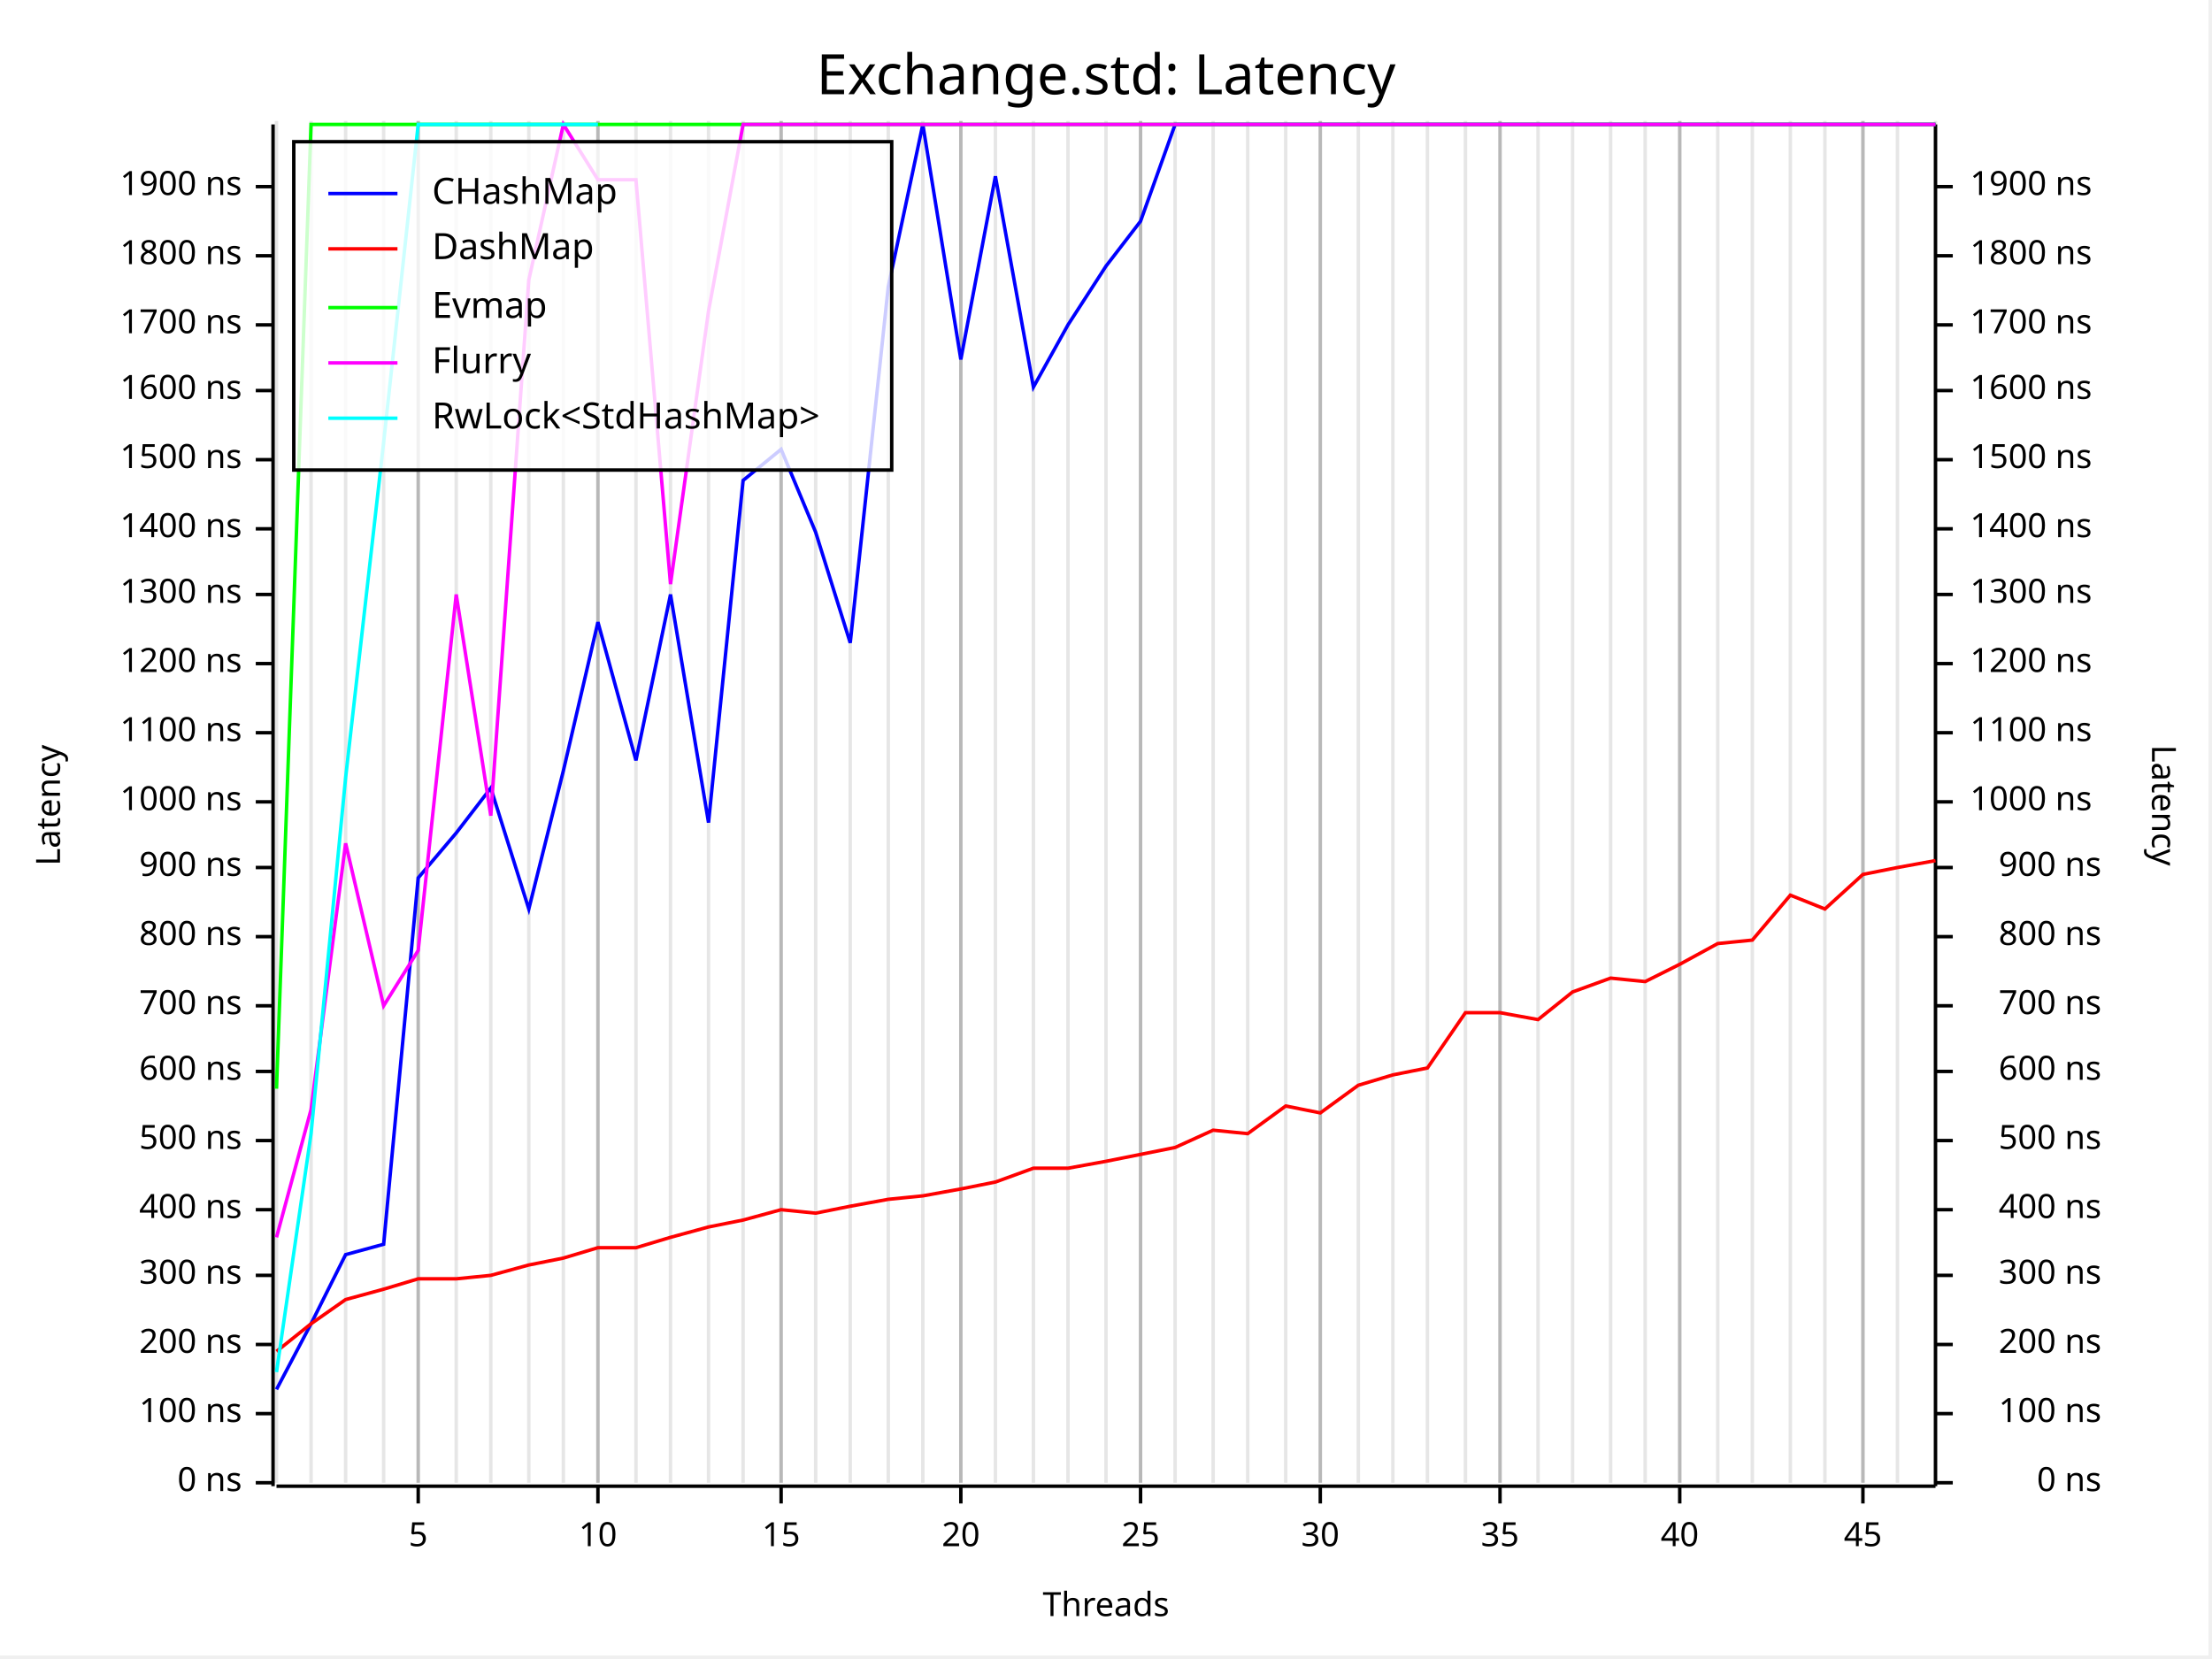
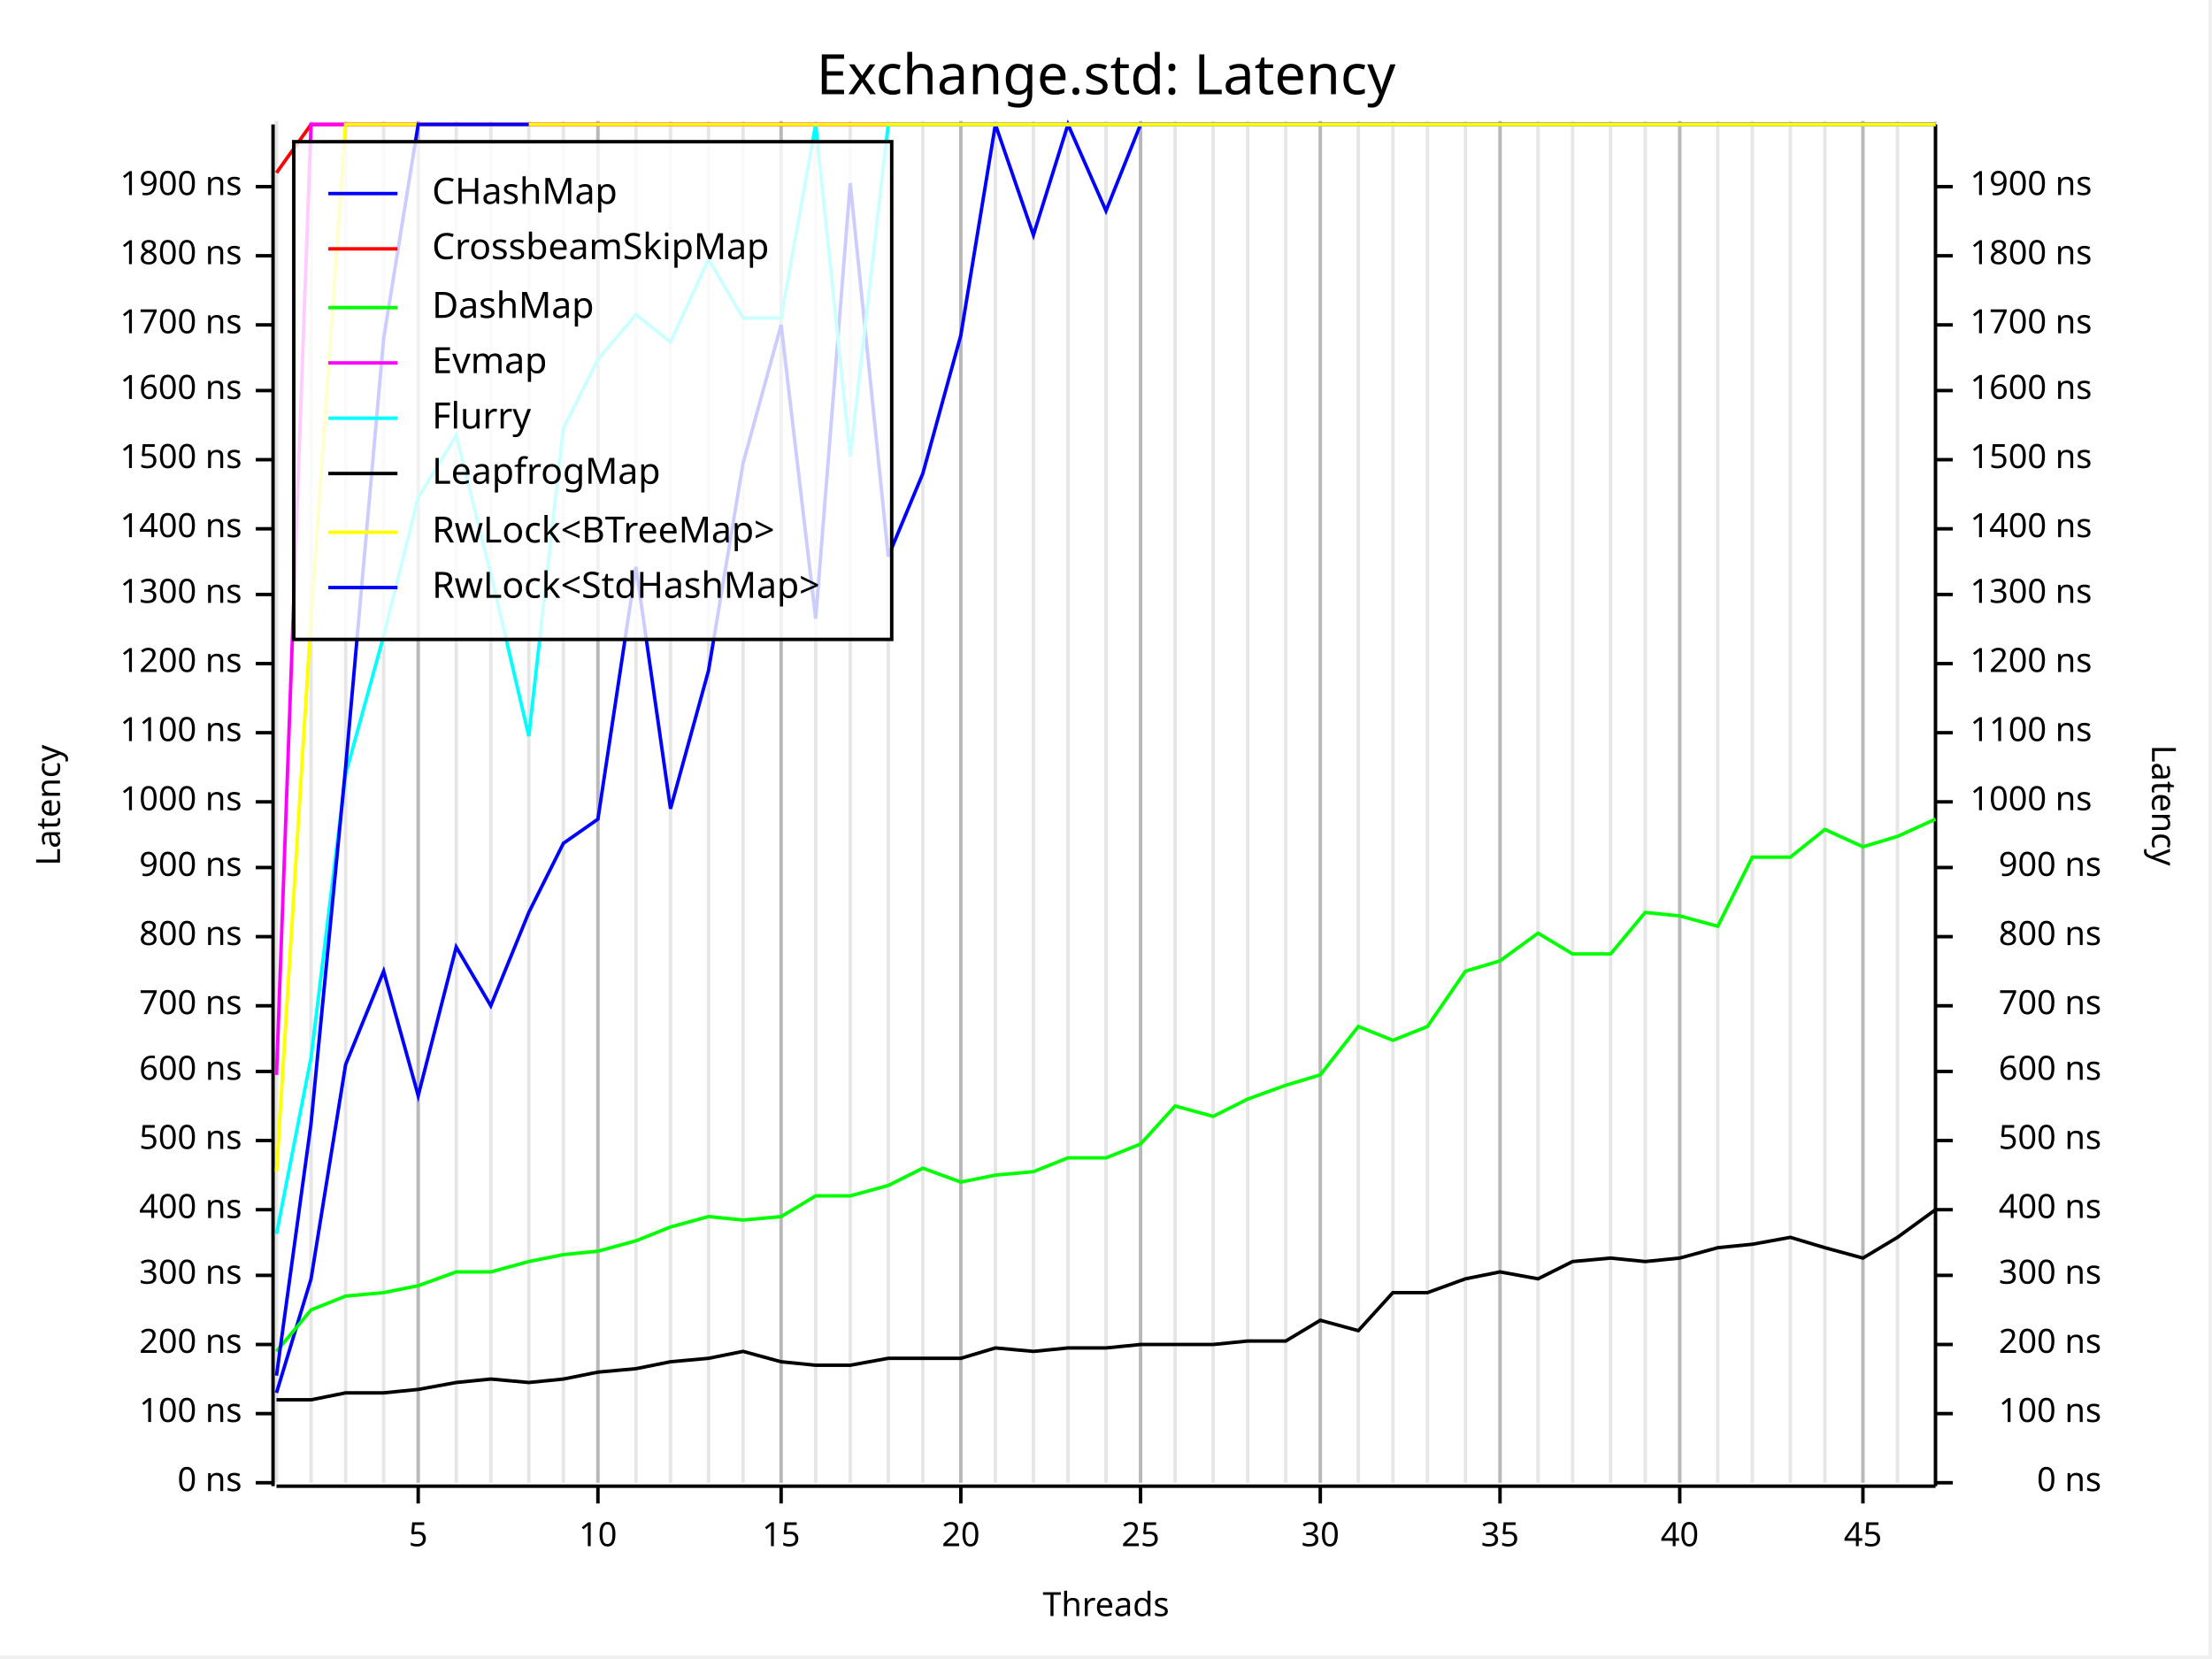
<svg xmlns="http://www.w3.org/2000/svg" width="640" height="480" viewBox="0 0 640 480">
  <rect x="0" y="0" width="639" height="479" opacity="1" fill="#FFFFFF" stroke="none" />
  <text x="320" y="15" dy="0.76em" text-anchor="middle" font-family="Fira Code" font-size="16.129" opacity="1" fill="#000000">
Exchange.std: Latency
</text>
  <line opacity="0.1" stroke="#000000" stroke-width="1" x1="80" y1="429" x2="80" y2="35" />
  <line opacity="0.1" stroke="#000000" stroke-width="1" x1="90" y1="429" x2="90" y2="35" />
  <line opacity="0.1" stroke="#000000" stroke-width="1" x1="100" y1="429" x2="100" y2="35" />
  <line opacity="0.1" stroke="#000000" stroke-width="1" x1="111" y1="429" x2="111" y2="35" />
  <line opacity="0.1" stroke="#000000" stroke-width="1" x1="121" y1="429" x2="121" y2="35" />
  <line opacity="0.1" stroke="#000000" stroke-width="1" x1="132" y1="429" x2="132" y2="35" />
  <line opacity="0.1" stroke="#000000" stroke-width="1" x1="142" y1="429" x2="142" y2="35" />
  <line opacity="0.1" stroke="#000000" stroke-width="1" x1="153" y1="429" x2="153" y2="35" />
  <line opacity="0.1" stroke="#000000" stroke-width="1" x1="163" y1="429" x2="163" y2="35" />
  <line opacity="0.1" stroke="#000000" stroke-width="1" x1="173" y1="429" x2="173" y2="35" />
  <line opacity="0.1" stroke="#000000" stroke-width="1" x1="184" y1="429" x2="184" y2="35" />
  <line opacity="0.1" stroke="#000000" stroke-width="1" x1="194" y1="429" x2="194" y2="35" />
  <line opacity="0.1" stroke="#000000" stroke-width="1" x1="205" y1="429" x2="205" y2="35" />
  <line opacity="0.1" stroke="#000000" stroke-width="1" x1="215" y1="429" x2="215" y2="35" />
  <line opacity="0.1" stroke="#000000" stroke-width="1" x1="226" y1="429" x2="226" y2="35" />
  <line opacity="0.1" stroke="#000000" stroke-width="1" x1="236" y1="429" x2="236" y2="35" />
  <line opacity="0.1" stroke="#000000" stroke-width="1" x1="246" y1="429" x2="246" y2="35" />
  <line opacity="0.1" stroke="#000000" stroke-width="1" x1="257" y1="429" x2="257" y2="35" />
  <line opacity="0.1" stroke="#000000" stroke-width="1" x1="267" y1="429" x2="267" y2="35" />
  <line opacity="0.1" stroke="#000000" stroke-width="1" x1="278" y1="429" x2="278" y2="35" />
  <line opacity="0.1" stroke="#000000" stroke-width="1" x1="288" y1="429" x2="288" y2="35" />
  <line opacity="0.1" stroke="#000000" stroke-width="1" x1="299" y1="429" x2="299" y2="35" />
  <line opacity="0.1" stroke="#000000" stroke-width="1" x1="309" y1="429" x2="309" y2="35" />
  <line opacity="0.1" stroke="#000000" stroke-width="1" x1="320" y1="429" x2="320" y2="35" />
  <line opacity="0.1" stroke="#000000" stroke-width="1" x1="330" y1="429" x2="330" y2="35" />
  <line opacity="0.1" stroke="#000000" stroke-width="1" x1="340" y1="429" x2="340" y2="35" />
  <line opacity="0.1" stroke="#000000" stroke-width="1" x1="351" y1="429" x2="351" y2="35" />
  <line opacity="0.1" stroke="#000000" stroke-width="1" x1="361" y1="429" x2="361" y2="35" />
  <line opacity="0.1" stroke="#000000" stroke-width="1" x1="372" y1="429" x2="372" y2="35" />
  <line opacity="0.1" stroke="#000000" stroke-width="1" x1="382" y1="429" x2="382" y2="35" />
  <line opacity="0.1" stroke="#000000" stroke-width="1" x1="393" y1="429" x2="393" y2="35" />
  <line opacity="0.1" stroke="#000000" stroke-width="1" x1="403" y1="429" x2="403" y2="35" />
  <line opacity="0.1" stroke="#000000" stroke-width="1" x1="413" y1="429" x2="413" y2="35" />
  <line opacity="0.1" stroke="#000000" stroke-width="1" x1="424" y1="429" x2="424" y2="35" />
  <line opacity="0.1" stroke="#000000" stroke-width="1" x1="434" y1="429" x2="434" y2="35" />
  <line opacity="0.1" stroke="#000000" stroke-width="1" x1="445" y1="429" x2="445" y2="35" />
  <line opacity="0.1" stroke="#000000" stroke-width="1" x1="455" y1="429" x2="455" y2="35" />
  <line opacity="0.1" stroke="#000000" stroke-width="1" x1="466" y1="429" x2="466" y2="35" />
  <line opacity="0.1" stroke="#000000" stroke-width="1" x1="476" y1="429" x2="476" y2="35" />
  <line opacity="0.1" stroke="#000000" stroke-width="1" x1="486" y1="429" x2="486" y2="35" />
  <line opacity="0.1" stroke="#000000" stroke-width="1" x1="497" y1="429" x2="497" y2="35" />
  <line opacity="0.1" stroke="#000000" stroke-width="1" x1="507" y1="429" x2="507" y2="35" />
  <line opacity="0.1" stroke="#000000" stroke-width="1" x1="518" y1="429" x2="518" y2="35" />
  <line opacity="0.1" stroke="#000000" stroke-width="1" x1="528" y1="429" x2="528" y2="35" />
  <line opacity="0.1" stroke="#000000" stroke-width="1" x1="539" y1="429" x2="539" y2="35" />
  <line opacity="0.1" stroke="#000000" stroke-width="1" x1="549" y1="429" x2="549" y2="35" />
  <line opacity="0.1" stroke="#000000" stroke-width="1" x1="560" y1="429" x2="560" y2="35" />
  <text x="10" y="233" dy="0.76em" text-anchor="middle" font-family="sans-serif" font-size="9.677" opacity="1" fill="#000000" transform="rotate(270, 10, 233)">
Latency
</text>
  <text x="320" y="470" dy="-0.5ex" text-anchor="middle" font-family="sans-serif" font-size="9.677" opacity="1" fill="#000000">
Threads
</text>
  <text x="630" y="233" dy="0.76em" text-anchor="middle" font-family="sans-serif" font-size="9.677" opacity="1" fill="#000000" transform="rotate(90, 630, 233)">
Latency
</text>
  <line opacity="0.2" stroke="#000000" stroke-width="1" x1="121" y1="429" x2="121" y2="35" />
  <line opacity="0.2" stroke="#000000" stroke-width="1" x1="173" y1="429" x2="173" y2="35" />
  <line opacity="0.2" stroke="#000000" stroke-width="1" x1="226" y1="429" x2="226" y2="35" />
  <line opacity="0.2" stroke="#000000" stroke-width="1" x1="278" y1="429" x2="278" y2="35" />
  <line opacity="0.2" stroke="#000000" stroke-width="1" x1="330" y1="429" x2="330" y2="35" />
  <line opacity="0.2" stroke="#000000" stroke-width="1" x1="382" y1="429" x2="382" y2="35" />
  <line opacity="0.2" stroke="#000000" stroke-width="1" x1="434" y1="429" x2="434" y2="35" />
  <line opacity="0.2" stroke="#000000" stroke-width="1" x1="486" y1="429" x2="486" y2="35" />
  <line opacity="0.2" stroke="#000000" stroke-width="1" x1="539" y1="429" x2="539" y2="35" />
  <polyline fill="none" opacity="1" stroke="#000000" stroke-width="1" points="79,36 79,430 " />
  <text x="70" y="429" dy="0.5ex" text-anchor="end" font-family="sans-serif" font-size="9.677" opacity="1" fill="#000000">
0 ns
</text>
  <polyline fill="none" opacity="1" stroke="#000000" stroke-width="1" points="74,429 79,429 " />
  <text x="70" y="409" dy="0.5ex" text-anchor="end" font-family="sans-serif" font-size="9.677" opacity="1" fill="#000000">
100 ns
</text>
  <polyline fill="none" opacity="1" stroke="#000000" stroke-width="1" points="74,409 79,409 " />
  <text x="70" y="389" dy="0.5ex" text-anchor="end" font-family="sans-serif" font-size="9.677" opacity="1" fill="#000000">
200 ns
</text>
  <polyline fill="none" opacity="1" stroke="#000000" stroke-width="1" points="74,389 79,389 " />
  <text x="70" y="369" dy="0.5ex" text-anchor="end" font-family="sans-serif" font-size="9.677" opacity="1" fill="#000000">
300 ns
</text>
  <polyline fill="none" opacity="1" stroke="#000000" stroke-width="1" points="74,369 79,369 " />
  <text x="70" y="350" dy="0.5ex" text-anchor="end" font-family="sans-serif" font-size="9.677" opacity="1" fill="#000000">
400 ns
</text>
  <polyline fill="none" opacity="1" stroke="#000000" stroke-width="1" points="74,350 79,350 " />
  <text x="70" y="330" dy="0.5ex" text-anchor="end" font-family="sans-serif" font-size="9.677" opacity="1" fill="#000000">
500 ns
</text>
  <polyline fill="none" opacity="1" stroke="#000000" stroke-width="1" points="74,330 79,330 " />
  <text x="70" y="310" dy="0.5ex" text-anchor="end" font-family="sans-serif" font-size="9.677" opacity="1" fill="#000000">
600 ns
</text>
  <polyline fill="none" opacity="1" stroke="#000000" stroke-width="1" points="74,310 79,310 " />
  <text x="70" y="291" dy="0.5ex" text-anchor="end" font-family="sans-serif" font-size="9.677" opacity="1" fill="#000000">
700 ns
</text>
  <polyline fill="none" opacity="1" stroke="#000000" stroke-width="1" points="74,291 79,291 " />
  <text x="70" y="271" dy="0.5ex" text-anchor="end" font-family="sans-serif" font-size="9.677" opacity="1" fill="#000000">
800 ns
</text>
  <polyline fill="none" opacity="1" stroke="#000000" stroke-width="1" points="74,271 79,271 " />
  <text x="70" y="251" dy="0.5ex" text-anchor="end" font-family="sans-serif" font-size="9.677" opacity="1" fill="#000000">
900 ns
</text>
  <polyline fill="none" opacity="1" stroke="#000000" stroke-width="1" points="74,251 79,251 " />
  <text x="70" y="232" dy="0.5ex" text-anchor="end" font-family="sans-serif" font-size="9.677" opacity="1" fill="#000000">
1000 ns
</text>
  <polyline fill="none" opacity="1" stroke="#000000" stroke-width="1" points="74,232 79,232 " />
  <text x="70" y="212" dy="0.5ex" text-anchor="end" font-family="sans-serif" font-size="9.677" opacity="1" fill="#000000">
1100 ns
</text>
  <polyline fill="none" opacity="1" stroke="#000000" stroke-width="1" points="74,212 79,212 " />
  <text x="70" y="192" dy="0.5ex" text-anchor="end" font-family="sans-serif" font-size="9.677" opacity="1" fill="#000000">
1200 ns
</text>
  <polyline fill="none" opacity="1" stroke="#000000" stroke-width="1" points="74,192 79,192 " />
  <text x="70" y="172" dy="0.5ex" text-anchor="end" font-family="sans-serif" font-size="9.677" opacity="1" fill="#000000">
1300 ns
</text>
  <polyline fill="none" opacity="1" stroke="#000000" stroke-width="1" points="74,172 79,172 " />
  <text x="70" y="153" dy="0.5ex" text-anchor="end" font-family="sans-serif" font-size="9.677" opacity="1" fill="#000000">
1400 ns
</text>
  <polyline fill="none" opacity="1" stroke="#000000" stroke-width="1" points="74,153 79,153 " />
  <text x="70" y="133" dy="0.5ex" text-anchor="end" font-family="sans-serif" font-size="9.677" opacity="1" fill="#000000">
1500 ns
</text>
  <polyline fill="none" opacity="1" stroke="#000000" stroke-width="1" points="74,133 79,133 " />
  <text x="70" y="113" dy="0.5ex" text-anchor="end" font-family="sans-serif" font-size="9.677" opacity="1" fill="#000000">
1600 ns
</text>
  <polyline fill="none" opacity="1" stroke="#000000" stroke-width="1" points="74,113 79,113 " />
  <text x="70" y="94" dy="0.5ex" text-anchor="end" font-family="sans-serif" font-size="9.677" opacity="1" fill="#000000">
1700 ns
</text>
  <polyline fill="none" opacity="1" stroke="#000000" stroke-width="1" points="74,94 79,94 " />
  <text x="70" y="74" dy="0.5ex" text-anchor="end" font-family="sans-serif" font-size="9.677" opacity="1" fill="#000000">
1800 ns
</text>
  <polyline fill="none" opacity="1" stroke="#000000" stroke-width="1" points="74,74 79,74 " />
  <text x="70" y="54" dy="0.5ex" text-anchor="end" font-family="sans-serif" font-size="9.677" opacity="1" fill="#000000">
1900 ns
</text>
  <polyline fill="none" opacity="1" stroke="#000000" stroke-width="1" points="74,54 79,54 " />
  <polyline fill="none" opacity="1" stroke="#000000" stroke-width="1" points="80,430 560,430 " />
  <text x="121" y="440" dy="0.76em" text-anchor="middle" font-family="sans-serif" font-size="9.677" opacity="1" fill="#000000">
5
</text>
  <polyline fill="none" opacity="1" stroke="#000000" stroke-width="1" points="121,430 121,435 " />
  <text x="173" y="440" dy="0.76em" text-anchor="middle" font-family="sans-serif" font-size="9.677" opacity="1" fill="#000000">
10
</text>
  <polyline fill="none" opacity="1" stroke="#000000" stroke-width="1" points="173,430 173,435 " />
  <text x="226" y="440" dy="0.76em" text-anchor="middle" font-family="sans-serif" font-size="9.677" opacity="1" fill="#000000">
15
</text>
  <polyline fill="none" opacity="1" stroke="#000000" stroke-width="1" points="226,430 226,435 " />
  <text x="278" y="440" dy="0.76em" text-anchor="middle" font-family="sans-serif" font-size="9.677" opacity="1" fill="#000000">
20
</text>
  <polyline fill="none" opacity="1" stroke="#000000" stroke-width="1" points="278,430 278,435 " />
  <text x="330" y="440" dy="0.76em" text-anchor="middle" font-family="sans-serif" font-size="9.677" opacity="1" fill="#000000">
25
</text>
  <polyline fill="none" opacity="1" stroke="#000000" stroke-width="1" points="330,430 330,435 " />
  <text x="382" y="440" dy="0.76em" text-anchor="middle" font-family="sans-serif" font-size="9.677" opacity="1" fill="#000000">
30
</text>
  <polyline fill="none" opacity="1" stroke="#000000" stroke-width="1" points="382,430 382,435 " />
  <text x="434" y="440" dy="0.76em" text-anchor="middle" font-family="sans-serif" font-size="9.677" opacity="1" fill="#000000">
35
</text>
  <polyline fill="none" opacity="1" stroke="#000000" stroke-width="1" points="434,430 434,435 " />
  <text x="486" y="440" dy="0.76em" text-anchor="middle" font-family="sans-serif" font-size="9.677" opacity="1" fill="#000000">
40
</text>
  <polyline fill="none" opacity="1" stroke="#000000" stroke-width="1" points="486,430 486,435 " />
  <text x="539" y="440" dy="0.76em" text-anchor="middle" font-family="sans-serif" font-size="9.677" opacity="1" fill="#000000">
45
</text>
  <polyline fill="none" opacity="1" stroke="#000000" stroke-width="1" points="539,430 539,435 " />
  <polyline fill="none" opacity="1" stroke="#000000" stroke-width="1" points="560,36 560,430 " />
  <text x="608" y="429" dy="0.5ex" text-anchor="end" font-family="sans-serif" font-size="9.677" opacity="1" fill="#000000">
0 ns
</text>
  <polyline fill="none" opacity="1" stroke="#000000" stroke-width="1" points="560,429 565,429 " />
  <text x="608" y="409" dy="0.5ex" text-anchor="end" font-family="sans-serif" font-size="9.677" opacity="1" fill="#000000">
100 ns
</text>
  <polyline fill="none" opacity="1" stroke="#000000" stroke-width="1" points="560,409 565,409 " />
  <text x="608" y="389" dy="0.5ex" text-anchor="end" font-family="sans-serif" font-size="9.677" opacity="1" fill="#000000">
200 ns
</text>
  <polyline fill="none" opacity="1" stroke="#000000" stroke-width="1" points="560,389 565,389 " />
  <text x="608" y="369" dy="0.5ex" text-anchor="end" font-family="sans-serif" font-size="9.677" opacity="1" fill="#000000">
300 ns
</text>
  <polyline fill="none" opacity="1" stroke="#000000" stroke-width="1" points="560,369 565,369 " />
  <text x="608" y="350" dy="0.5ex" text-anchor="end" font-family="sans-serif" font-size="9.677" opacity="1" fill="#000000">
400 ns
</text>
  <polyline fill="none" opacity="1" stroke="#000000" stroke-width="1" points="560,350 565,350 " />
  <text x="608" y="330" dy="0.5ex" text-anchor="end" font-family="sans-serif" font-size="9.677" opacity="1" fill="#000000">
500 ns
</text>
  <polyline fill="none" opacity="1" stroke="#000000" stroke-width="1" points="560,330 565,330 " />
  <text x="608" y="310" dy="0.5ex" text-anchor="end" font-family="sans-serif" font-size="9.677" opacity="1" fill="#000000">
600 ns
</text>
  <polyline fill="none" opacity="1" stroke="#000000" stroke-width="1" points="560,310 565,310 " />
  <text x="608" y="291" dy="0.5ex" text-anchor="end" font-family="sans-serif" font-size="9.677" opacity="1" fill="#000000">
700 ns
</text>
  <polyline fill="none" opacity="1" stroke="#000000" stroke-width="1" points="560,291 565,291 " />
  <text x="608" y="271" dy="0.5ex" text-anchor="end" font-family="sans-serif" font-size="9.677" opacity="1" fill="#000000">
800 ns
</text>
  <polyline fill="none" opacity="1" stroke="#000000" stroke-width="1" points="560,271 565,271 " />
  <text x="608" y="251" dy="0.5ex" text-anchor="end" font-family="sans-serif" font-size="9.677" opacity="1" fill="#000000">
900 ns
</text>
  <polyline fill="none" opacity="1" stroke="#000000" stroke-width="1" points="560,251 565,251 " />
  <text x="570" y="232" dy="0.5ex" text-anchor="start" font-family="sans-serif" font-size="9.677" opacity="1" fill="#000000">
1000 ns
</text>
  <polyline fill="none" opacity="1" stroke="#000000" stroke-width="1" points="560,232 565,232 " />
  <text x="570" y="212" dy="0.5ex" text-anchor="start" font-family="sans-serif" font-size="9.677" opacity="1" fill="#000000">
1100 ns
</text>
  <polyline fill="none" opacity="1" stroke="#000000" stroke-width="1" points="560,212 565,212 " />
  <text x="570" y="192" dy="0.5ex" text-anchor="start" font-family="sans-serif" font-size="9.677" opacity="1" fill="#000000">
1200 ns
</text>
  <polyline fill="none" opacity="1" stroke="#000000" stroke-width="1" points="560,192 565,192 " />
  <text x="570" y="172" dy="0.5ex" text-anchor="start" font-family="sans-serif" font-size="9.677" opacity="1" fill="#000000">
1300 ns
</text>
  <polyline fill="none" opacity="1" stroke="#000000" stroke-width="1" points="560,172 565,172 " />
  <text x="570" y="153" dy="0.5ex" text-anchor="start" font-family="sans-serif" font-size="9.677" opacity="1" fill="#000000">
1400 ns
</text>
  <polyline fill="none" opacity="1" stroke="#000000" stroke-width="1" points="560,153 565,153 " />
  <text x="570" y="133" dy="0.5ex" text-anchor="start" font-family="sans-serif" font-size="9.677" opacity="1" fill="#000000">
1500 ns
</text>
  <polyline fill="none" opacity="1" stroke="#000000" stroke-width="1" points="560,133 565,133 " />
  <text x="570" y="113" dy="0.5ex" text-anchor="start" font-family="sans-serif" font-size="9.677" opacity="1" fill="#000000">
1600 ns
</text>
  <polyline fill="none" opacity="1" stroke="#000000" stroke-width="1" points="560,113 565,113 " />
  <text x="570" y="94" dy="0.5ex" text-anchor="start" font-family="sans-serif" font-size="9.677" opacity="1" fill="#000000">
1700 ns
</text>
  <polyline fill="none" opacity="1" stroke="#000000" stroke-width="1" points="560,94 565,94 " />
  <text x="570" y="74" dy="0.5ex" text-anchor="start" font-family="sans-serif" font-size="9.677" opacity="1" fill="#000000">
1800 ns
</text>
  <polyline fill="none" opacity="1" stroke="#000000" stroke-width="1" points="560,74 565,74 " />
  <text x="570" y="54" dy="0.5ex" text-anchor="start" font-family="sans-serif" font-size="9.677" opacity="1" fill="#000000">
1900 ns
</text>
  <polyline fill="none" opacity="1" stroke="#000000" stroke-width="1" points="560,54 565,54 " />
-   <polyline fill="none" opacity="1" stroke="#0000FF" stroke-width="1" points="80,402 90,383 100,363 111,360 121,254 132,241 142,228 153,263 163,223 173,180 184,220 194,172 205,238 215,139 226,130 236,154 246,186 257,83 267,36 278,104 288,51 299,112 309,94 320,77 330,64 340,36 351,36 361,36 372,36 382,36 393,36 403,36 413,36 424,36 434,36 445,36 455,36 466,36 476,36 486,36 497,36 507,36 518,36 528,36 539,36 549,36 560,36 " />
-   <polyline fill="none" opacity="1" stroke="#FF0000" stroke-width="1" points="80,391 90,383 100,376 111,373 121,370 132,370 142,369 153,366 163,364 173,361 184,361 194,358 205,355 215,353 226,350 236,351 246,349 257,347 267,346 278,344 288,342 299,338 309,338 320,336 330,334 340,332 351,327 361,328 372,320 382,322 393,314 403,311 413,309 424,293 434,293 445,295 455,287 466,283 476,284 486,279 497,273 507,272 518,259 528,263 539,253 549,251 560,249 " />
-   <polyline fill="none" opacity="1" stroke="#00FF00" stroke-width="1" points="80,315 90,36 100,36 111,36 121,36 132,36 142,36 153,36 163,36 173,36 184,36 194,36 205,36 215,36 226,36 236,36 246,36 257,36 267,36 278,36 288,36 299,36 309,36 320,36 330,36 340,36 351,36 361,36 372,36 382,36 393,36 403,36 413,36 424,36 434,36 445,36 455,36 466,36 476,36 486,36 497,36 507,36 518,36 528,36 539,36 549,36 560,36 " />
-   <polyline fill="none" opacity="1" stroke="#FF00FF" stroke-width="1" points="80,358 90,321 100,244 111,291 121,275 132,172 142,236 153,81 163,36 173,52 184,52 194,169 205,90 215,36 226,36 236,36 246,36 257,36 267,36 278,36 288,36 299,36 309,36 320,36 330,36 340,36 351,36 361,36 372,36 382,36 393,36 403,36 413,36 424,36 434,36 445,36 455,36 466,36 476,36 486,36 497,36 507,36 518,36 528,36 539,36 549,36 560,36 " />
-   <polyline fill="none" opacity="1" stroke="#00FFFF" stroke-width="1" points="80,397 90,328 100,225 111,128 121,36 132,36 142,36 153,36 163,36 173,36 " />
-   <rect x="85" y="41" width="173" height="95" opacity="0.8" fill="#FFFFFF" stroke="none" />
-   <rect x="85" y="41" width="173" height="95" opacity="1" fill="none" stroke="#000000" />
+   <polyline fill="none" opacity="1" stroke="#0000FF" stroke-width="1" points="80,403 90,370 100,308 111,281 121,317 132,274 142,291 153,264 163,244 173,237 184,164 194,234 205,194 215,134 226,94 236,179 246,53 257,161 267,137 278,97 288,36 299,68 309,36 320,61 330,36 340,36 351,36 361,36 372,36 382,36 393,36 403,36 413,36 424,36 434,36 445,36 455,36 466,36 476,36 486,36 497,36 507,36 518,36 528,36 539,36 549,36 560,36 " />
+   <polyline fill="none" opacity="1" stroke="#FF0000" stroke-width="1" points="80,50 90,36 100,36 111,36 121,36 132,36 142,36 153,36 163,36 173,36 184,36 194,36 205,36 215,36 226,36 236,36 246,36 257,36 267,36 278,36 288,36 299,36 309,36 320,36 330,36 340,36 351,36 361,36 372,36 382,36 393,36 403,36 413,36 424,36 434,36 445,36 455,36 466,36 476,36 486,36 497,36 507,36 518,36 528,36 539,36 549,36 560,36 " />
+   <polyline fill="none" opacity="1" stroke="#00FF00" stroke-width="1" points="80,391 90,379 100,375 111,374 121,372 132,368 142,368 153,365 163,363 173,362 184,359 194,355 205,352 215,353 226,352 236,346 246,346 257,343 267,338 278,342 288,340 299,339 309,335 320,335 330,331 340,320 351,323 361,318 372,314 382,311 393,297 403,301 413,297 424,281 434,278 445,270 455,276 466,276 476,264 486,265 497,268 507,248 518,248 528,240 539,245 549,242 560,237 " />
+   <polyline fill="none" opacity="1" stroke="#FF00FF" stroke-width="1" points="80,311 90,36 100,36 111,36 121,36 132,36 142,36 153,36 163,36 173,36 184,36 194,36 205,36 215,36 226,36 236,36 246,36 257,36 267,36 278,36 288,36 299,36 309,36 320,36 330,36 340,36 351,36 361,36 372,36 382,36 393,36 403,36 413,36 424,36 434,36 445,36 455,36 466,36 476,36 486,36 497,36 507,36 518,36 528,36 539,36 549,36 560,36 " />
+   <polyline fill="none" opacity="1" stroke="#00FFFF" stroke-width="1" points="80,357 90,306 100,224 111,184 121,144 132,126 142,166 153,213 163,124 173,104 184,91 194,99 205,75 215,92 226,92 236,36 246,132 257,36 267,36 278,36 288,36 299,36 309,36 320,36 330,36 340,36 351,36 361,36 372,36 382,36 393,36 403,36 413,36 424,36 434,36 445,36 455,36 466,36 476,36 486,36 497,36 507,36 518,36 528,36 539,36 549,36 560,36 " />
+   <polyline fill="none" opacity="1" stroke="#000000" stroke-width="1" points="80,405 90,405 100,403 111,403 121,402 132,400 142,399 153,400 163,399 173,397 184,396 194,394 205,393 215,391 226,394 236,395 246,395 257,393 267,393 278,393 288,390 299,391 309,390 320,390 330,389 340,389 351,389 361,388 372,388 382,382 393,385 403,374 413,374 424,370 434,368 445,370 455,365 466,364 476,365 486,364 497,361 507,360 518,358 528,361 539,364 549,358 560,350 " />
+   <polyline fill="none" opacity="1" stroke="#FFFF00" stroke-width="1" points="80,339 90,179 100,36 111,36 121,36 132,36 142,36 153,36 163,36 173,36 184,36 194,36 205,36 215,36 226,36 236,36 246,36 257,36 267,36 278,36 288,36 299,36 309,36 320,36 330,36 340,36 351,36 361,36 372,36 382,36 393,36 403,36 413,36 424,36 434,36 445,36 455,36 466,36 476,36 486,36 497,36 507,36 518,36 528,36 539,36 549,36 560,36 " />
+   <polyline fill="none" opacity="1" stroke="#0000FF" stroke-width="1" points="80,398 90,325 100,222 111,98 121,36 132,36 142,36 153,36 " />
+   <rect x="85" y="41" width="173" height="144" opacity="0.8" fill="#FFFFFF" stroke="none" />
+   <rect x="85" y="41" width="173" height="144" opacity="1" fill="none" stroke="#000000" />
  <text x="125" y="51" dy="0.76em" text-anchor="start" font-family="Fira Code" font-size="10.484" opacity="1" fill="#000000">
CHashMap
</text>
  <text x="125" y="67" dy="0.76em" text-anchor="start" font-family="Fira Code" font-size="10.484" opacity="1" fill="#000000">
+ CrossbeamSkipMap
+ </text>
+   <text x="125" y="84" dy="0.76em" text-anchor="start" font-family="Fira Code" font-size="10.484" opacity="1" fill="#000000">
DashMap
</text>
-   <text x="125" y="84" dy="0.76em" text-anchor="start" font-family="Fira Code" font-size="10.484" opacity="1" fill="#000000">
+   <text x="125" y="100" dy="0.76em" text-anchor="start" font-family="Fira Code" font-size="10.484" opacity="1" fill="#000000">
Evmap
</text>
-   <text x="125" y="100" dy="0.76em" text-anchor="start" font-family="Fira Code" font-size="10.484" opacity="1" fill="#000000">
+   <text x="125" y="116" dy="0.76em" text-anchor="start" font-family="Fira Code" font-size="10.484" opacity="1" fill="#000000">
Flurry
</text>
-   <text x="125" y="116" dy="0.76em" text-anchor="start" font-family="Fira Code" font-size="10.484" opacity="1" fill="#000000">
+   <text x="125" y="132" dy="0.76em" text-anchor="start" font-family="Fira Code" font-size="10.484" opacity="1" fill="#000000">
+ LeapfrogMap
+ </text>
+   <text x="125" y="149" dy="0.76em" text-anchor="start" font-family="Fira Code" font-size="10.484" opacity="1" fill="#000000">
+ RwLock&lt;BTreeMap&gt;
+ </text>
+   <text x="125" y="165" dy="0.76em" text-anchor="start" font-family="Fira Code" font-size="10.484" opacity="1" fill="#000000">
RwLock&lt;StdHashMap&gt;
</text>
  <polyline fill="none" opacity="1" stroke="#0000FF" stroke-width="1" points="95,56 115,56 " />
  <polyline fill="none" opacity="1" stroke="#FF0000" stroke-width="1" points="95,72 115,72 " />
  <polyline fill="none" opacity="1" stroke="#00FF00" stroke-width="1" points="95,89 115,89 " />
  <polyline fill="none" opacity="1" stroke="#FF00FF" stroke-width="1" points="95,105 115,105 " />
  <polyline fill="none" opacity="1" stroke="#00FFFF" stroke-width="1" points="95,121 115,121 " />
+   <polyline fill="none" opacity="1" stroke="#000000" stroke-width="1" points="95,137 115,137 " />
+   <polyline fill="none" opacity="1" stroke="#FFFF00" stroke-width="1" points="95,154 115,154 " />
+   <polyline fill="none" opacity="1" stroke="#0000FF" stroke-width="1" points="95,170 115,170 " />
</svg>
